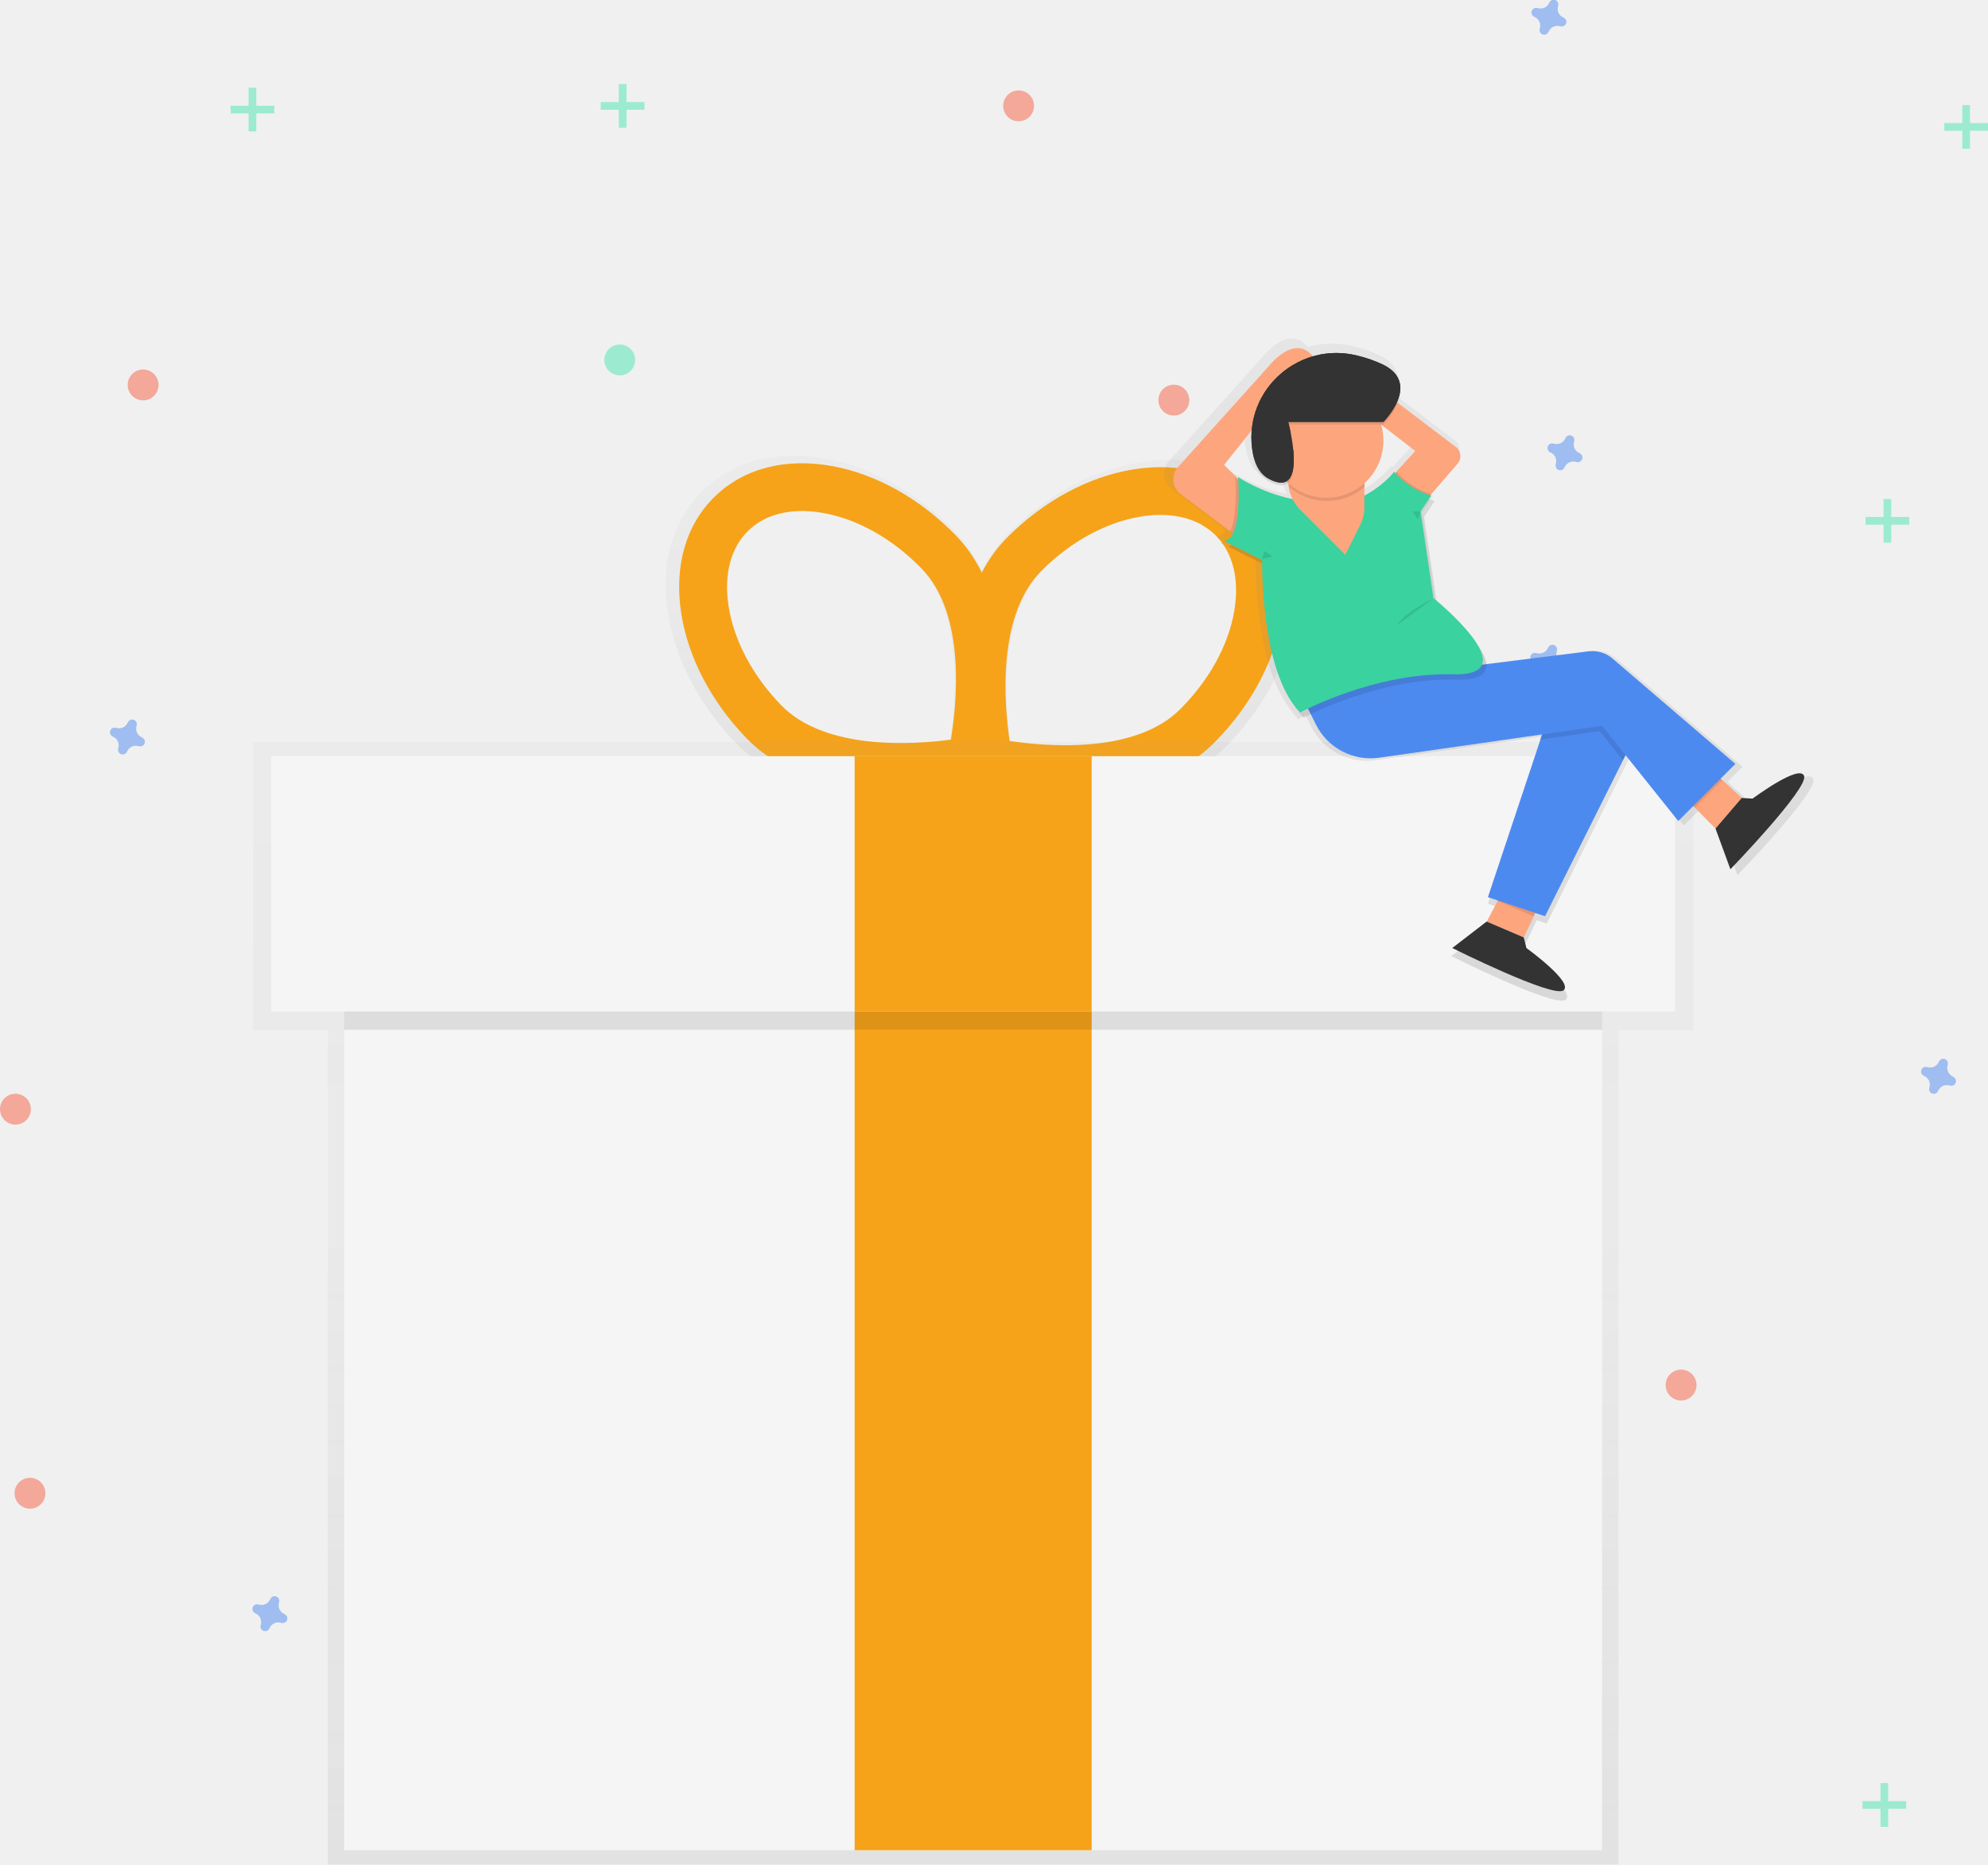
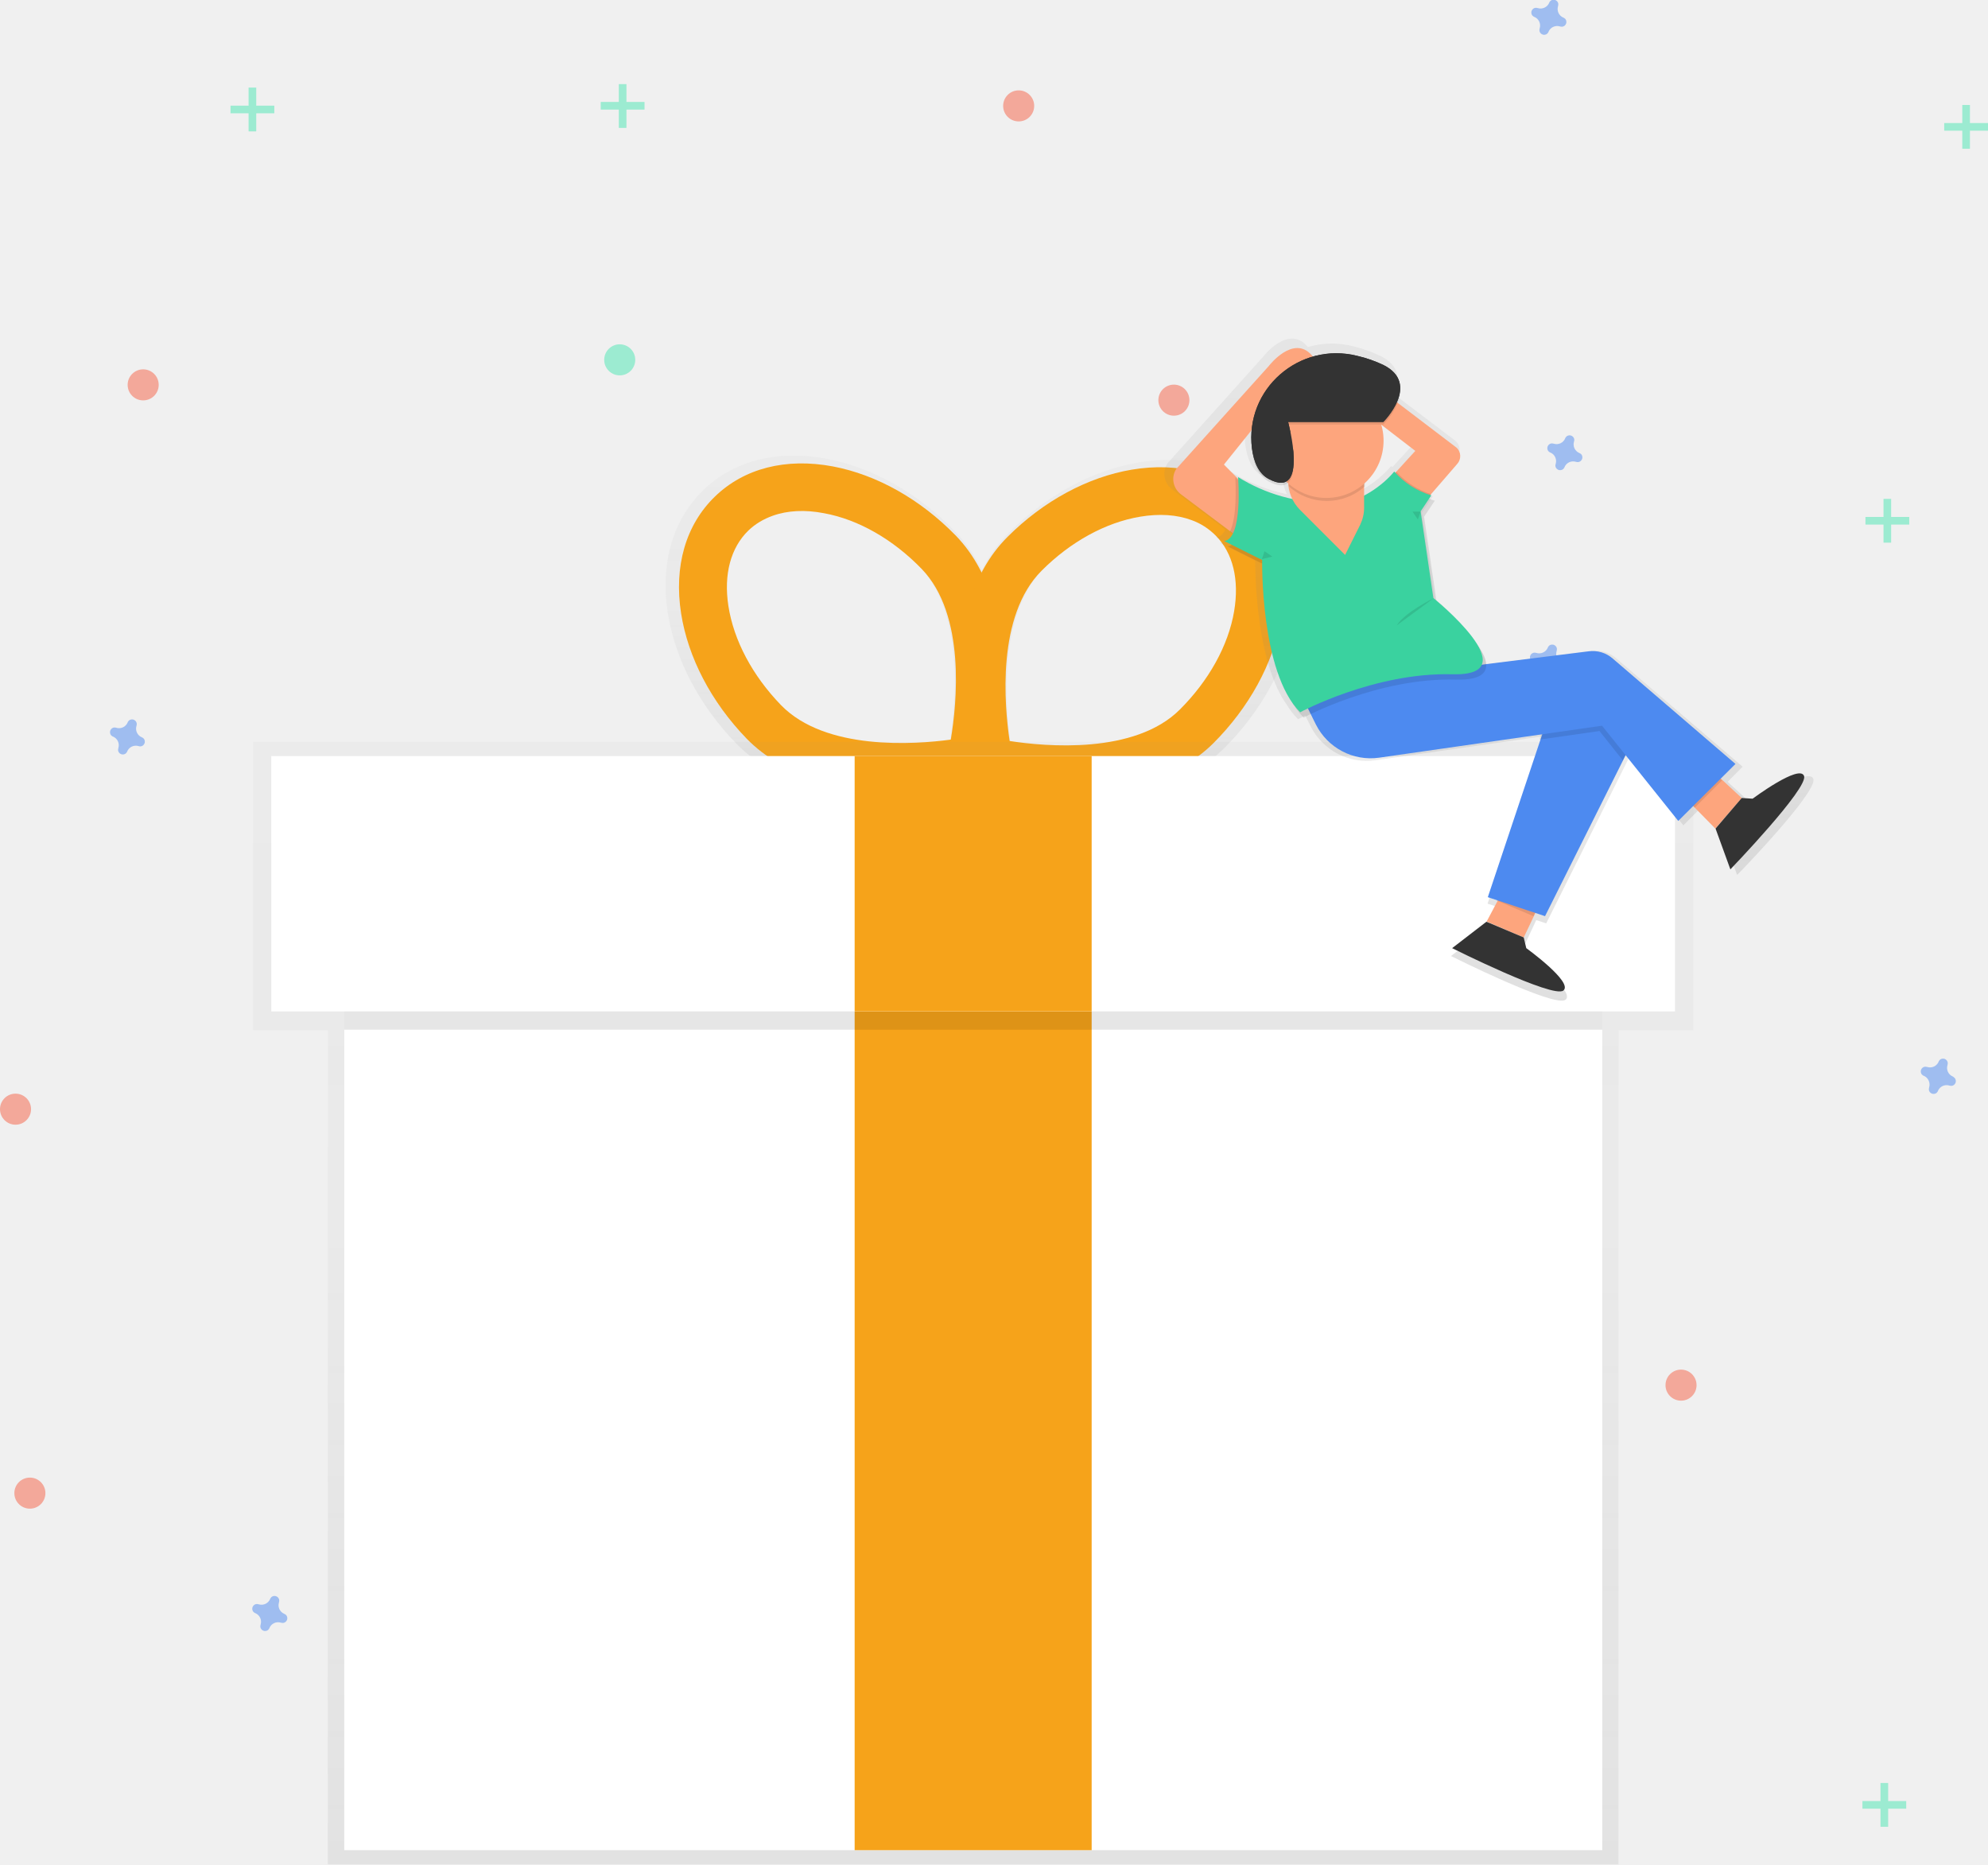
- <svg xmlns="http://www.w3.org/2000/svg" xmlns:xlink="http://www.w3.org/1999/xlink" id="e1a9485c-0f43-4303-9e0d-5e4a75181bc4" data-name="Layer 1" width="858.07" height="804.61" viewBox="0 0 858.07 804.61">
-   <defs>
-     <linearGradient id="fa2440bd-da04-40b7-bd3b-ddfb35b0a42b" x1="592.9" y1="385.11" x2="592.9" y2="236.35" gradientUnits="userSpaceOnUse">
-       <stop offset="0" stop-color="gray" stop-opacity="0.25" />
-       <stop offset="0.54" stop-color="gray" stop-opacity="0.12" />
-       <stop offset="1" stop-color="gray" stop-opacity="0.1" />
+ <svg xmlns="http://www.w3.org/2000/svg" version="1.1" id="e1a9485c-0f43-4303-9e0d-5e4a75181bc4" x="0px" y="0px" viewBox="0 0 858.1 804.6" style="enable-background:new 0 0 858.1 804.6;" xml:space="preserve">
+   <style type="text/css">
+ 	.st0{opacity:0.5;}
+ 	.st1{fill:#47E6B1;}
+ 	.st2{opacity:0.5;fill:#4D8AF0;enable-background:new    ;}
+ 	.st3{opacity:0.5;fill:#F55F44;enable-background:new    ;}
+ 	.st4{opacity:0.5;fill:#47E6B1;enable-background:new    ;}
+ 	.st5{fill:url(#SVGID_1_);}
+ 	.st6{fill:#F6A31A;}
+ 	.st7{fill:url(#SVGID_2_);}
+ 	.st8{fill:#FFFFFF;}
+ 	.st9{opacity:0.1;enable-background:new    ;}
+ 	.st10{fill:url(#SVGID_3_);}
+ 	.st11{fill:#FDA57D;}
+ 	.st12{fill:#333333;}
+ 	.st13{fill:#4D8AF0;}
+ 	.st14{fill:#3AD29F;}
+ </style>
+   <g class="st0">
+     <rect x="107.3" y="37.8" class="st1" width="3.3" height="18.9" />
+     <rect x="99.5" y="45.6" class="st1" width="18.9" height="3.3" />
+   </g>
+   <g class="st0">
+     <rect x="811.7" y="769.5" class="st1" width="3.3" height="18.9" />
+     <rect x="803.9" y="777.3" class="st1" width="18.9" height="3.3" />
+   </g>
+   <g class="st0">
+     <rect x="813" y="215.3" class="st1" width="3.3" height="18.9" />
+     <rect x="805.2" y="223.1" class="st1" width="18.9" height="3.3" />
+   </g>
+   <g class="st0">
+     <rect x="847" y="45.3" class="st1" width="3.3" height="18.9" />
+     <rect x="839.2" y="53.1" class="st1" width="18.9" height="3.3" />
+   </g>
+   <g class="st0">
+     <rect x="267.1" y="36.3" class="st1" width="3.3" height="18.9" />
+     <rect x="259.3" y="44" class="st1" width="18.9" height="3.3" />
+   </g>
+   <path class="st2" d="M61.2,318.2c-1.9-0.8-2.9-2.9-2.3-4.9c0-0.1,0.1-0.3,0.1-0.5l0,0c0.2-1.1-0.6-2.1-1.7-2.3  c-0.8-0.1-1.6,0.2-2,0.9l0,0c-0.1,0.1-0.2,0.3-0.2,0.4c-0.8,1.9-2.9,2.9-4.9,2.3c-0.1,0-0.3-0.1-0.4-0.1l0,0  c-1.1-0.2-2.1,0.6-2.3,1.7c-0.1,0.8,0.2,1.6,0.9,2l0,0c0.1,0.1,0.3,0.2,0.4,0.2c1.9,0.8,2.9,2.9,2.3,4.9c0,0.1-0.1,0.3-0.1,0.5l0,0  c-0.2,1.1,0.6,2.1,1.7,2.3c0.8,0.1,1.6-0.2,2-0.9l0,0c0.1-0.1,0.2-0.3,0.2-0.4c0.8-1.9,2.9-2.9,4.9-2.3c0.1,0,0.3,0.1,0.4,0.1l0,0  c1.1,0.2,2.1-0.6,2.3-1.7c0.1-0.8-0.2-1.6-0.9-2l0,0C61.5,318.3,61.4,318.3,61.2,318.2z" />
+   <path class="st2" d="M122.7,696.5c-1.9-0.8-2.9-2.9-2.3-4.9c0-0.1,0.1-0.3,0.1-0.5l0,0c0.2-1.1-0.6-2.1-1.7-2.3  c-0.8-0.1-1.6,0.2-2,0.9l0,0c-0.1,0.1-0.2,0.3-0.2,0.4c-0.8,1.9-2.9,2.9-4.9,2.3c-0.1,0-0.3-0.1-0.5-0.1l0,0  c-1.1-0.2-2.1,0.6-2.3,1.7c-0.1,0.8,0.2,1.6,0.9,2l0,0c0.1,0.1,0.3,0.2,0.4,0.2c1.9,0.8,2.9,2.9,2.3,4.9c0,0.1-0.1,0.3-0.1,0.5l0,0  c-0.2,1.1,0.6,2.1,1.7,2.3c0.8,0.1,1.6-0.2,2-0.9l0,0c0.1-0.1,0.2-0.3,0.2-0.4c0.8-1.9,2.9-2.9,4.9-2.3c0.1,0,0.3,0.1,0.5,0.1l0,0  c1.1,0.2,2.1-0.6,2.3-1.7c0.1-0.8-0.2-1.6-0.9-2l0,0C123,696.7,122.8,696.6,122.7,696.5z" />
+   <path class="st2" d="M681.7,195.5c-1.9-0.8-2.9-2.9-2.3-4.9c0-0.1,0.1-0.3,0.1-0.4l0,0c0.2-1.1-0.6-2.1-1.7-2.3  c-0.8-0.1-1.6,0.2-2,0.9l0,0c-0.1,0.1-0.2,0.3-0.2,0.4c-0.8,1.9-2.9,2.9-4.9,2.3c-0.1,0-0.3-0.1-0.5-0.1l0,0  c-1.1-0.2-2.1,0.6-2.3,1.7c-0.1,0.8,0.2,1.6,0.9,2l0,0c0.1,0.1,0.3,0.2,0.4,0.2c1.9,0.8,2.9,2.9,2.3,4.9c0,0.1-0.1,0.3-0.1,0.4l0,0  c-0.2,1.1,0.6,2.1,1.7,2.3c0.8,0.1,1.6-0.2,2-0.9l0,0c0.1-0.1,0.2-0.3,0.2-0.4c0.8-1.9,2.9-2.9,4.9-2.3c0.1,0,0.3,0.1,0.5,0.1l0,0  c1.1,0.2,2.1-0.6,2.3-1.7c0.1-0.8-0.2-1.6-0.9-2l0,0C682,195.7,681.8,195.6,681.7,195.5z" />
+   <path class="st2" d="M674.2,285.9c-1.9-0.8-2.9-2.9-2.3-4.9c0-0.1,0.1-0.3,0.1-0.5l0,0c0.2-1.1-0.6-2.1-1.7-2.3  c-0.8-0.1-1.6,0.2-2,0.9l0,0c-0.1,0.1-0.2,0.3-0.2,0.4c-0.8,1.9-2.9,2.9-4.9,2.3c-0.1,0-0.3-0.1-0.5-0.1l0,0  c-1.1-0.2-2.1,0.6-2.3,1.7c-0.1,0.8,0.2,1.6,0.9,2l0,0c0.1,0.1,0.3,0.2,0.4,0.2c1.9,0.8,2.9,2.9,2.3,4.9c0,0.1-0.1,0.3-0.1,0.5l0,0  c-0.2,1.1,0.6,2.1,1.7,2.3c0.8,0.1,1.6-0.2,2-0.9l0,0c0.1-0.1,0.2-0.3,0.2-0.4c0.8-1.9,2.9-2.9,4.9-2.3c0.1,0,0.3,0.1,0.5,0.1l0,0  c1.1,0.2,2.1-0.6,2.3-1.7c0.1-0.8-0.2-1.6-0.9-2l0,0C674.5,286.1,674.4,286,674.2,285.9z" />
+   <path class="st2" d="M674.8,7.6c-1.9-0.8-2.9-2.9-2.3-4.9c0-0.1,0.1-0.3,0.1-0.5l0,0c0.2-1.1-0.6-2.1-1.7-2.3  c-0.8-0.1-1.6,0.2-2,0.9l0,0c-0.1,0.1-0.2,0.3-0.2,0.4c-0.8,1.9-2.9,2.9-4.9,2.3c-0.1,0-0.3-0.1-0.5-0.1l0,0  c-1.1-0.2-2.1,0.6-2.3,1.7c-0.1,0.8,0.2,1.6,0.9,2l0,0c0.1,0.1,0.3,0.2,0.4,0.2c1.9,0.8,2.9,2.9,2.3,4.9c0,0.1-0.1,0.3-0.1,0.5l0,0  c-0.2,1.1,0.6,2.1,1.7,2.3c0.8,0.1,1.6-0.2,2-0.9l0,0c0.1-0.1,0.2-0.3,0.2-0.4c0.8-1.9,2.9-2.9,4.9-2.3c0.1,0,0.3,0.1,0.5,0.1l0,0  c1.1,0.2,2.1-0.6,2.3-1.7c0.1-0.8-0.2-1.6-0.9-2l0,0C675,7.7,674.9,7.6,674.8,7.6z" />
+   <path class="st2" d="M842.9,464.6c-1.9-0.8-2.9-2.9-2.3-4.9c0-0.1,0.1-0.3,0.1-0.5l0,0c0.2-1.1-0.6-2.1-1.7-2.3  c-0.8-0.1-1.6,0.2-2,0.9l0,0c-0.1,0.1-0.2,0.3-0.2,0.4c-0.8,1.9-2.9,2.9-4.9,2.3c-0.1,0-0.3-0.1-0.5-0.1l0,0  c-1.1-0.2-2.1,0.6-2.3,1.7c-0.1,0.8,0.2,1.6,0.9,2l0,0c0.1,0.1,0.3,0.2,0.4,0.2c1.9,0.8,2.9,3,2.3,5c0,0.1-0.1,0.3-0.1,0.5l0,0  c-0.2,1.1,0.6,2.1,1.7,2.3c0.8,0.1,1.6-0.2,2-0.9l0,0c0.1-0.1,0.2-0.3,0.2-0.4c0.8-1.9,2.9-2.9,4.9-2.3c0.1,0,0.3,0.1,0.5,0.1l0,0  c1.1,0.2,2.1-0.6,2.3-1.7c0.1-0.8-0.2-1.6-0.9-2l0,0C843.2,464.8,843.1,464.7,842.9,464.6z" />
+   <circle class="st3" cx="61.8" cy="166.1" r="6.7" />
+   <ellipse transform="matrix(1 -4.587002e-03 4.587002e-03 1 -2.9559 6.613544e-02)" class="st3" cx="12.9" cy="644.4" rx="6.7" ry="6.7" />
+   <circle class="st3" cx="439.7" cy="45.7" r="6.7" />
+   <circle class="st3" cx="506.7" cy="172.7" r="6.7" />
+   <circle class="st3" cx="6.7" cy="478.7" r="6.7" />
+   <circle class="st4" cx="267.5" cy="155.3" r="6.7" />
+   <circle class="st3" cx="725.6" cy="597.8" r="6.7" />
+   <g class="st0">
+     <linearGradient id="SVGID_1_" gradientUnits="userSpaceOnUse" x1="592.9" y1="418.78" x2="592.9" y2="567.546" gradientTransform="matrix(1 0 0 -1 -169.23 764.2098)">
+       <stop offset="0" style="stop-color:#808080;stop-opacity:0.25" />
+       <stop offset="0.54" style="stop-color:#808080;stop-opacity:0.12" />
+       <stop offset="1" style="stop-color:#808080;stop-opacity:0.1" />
    </linearGradient>
-     <linearGradient id="07fe1e9f-5680-428a-971a-ff84304916dd" x1="420.04" y1="804.61" x2="420.04" y2="320.21" xlink:href="#fa2440bd-da04-40b7-bd3b-ddfb35b0a42b" />
-     <linearGradient id="00ef2338-96af-4b11-80f8-5a4c3164adbb" x1="811.83" y1="471.54" x2="811.83" y2="185.81" xlink:href="#fa2440bd-da04-40b7-bd3b-ddfb35b0a42b" />
-   </defs>
-   <g opacity="0.5">
-     <rect x="107.3" y="37.85" width="3.33" height="18.87" fill="#47e6b1" />
-     <rect x="276.52" y="77.53" width="3.33" height="18.87" transform="translate(195.93 -230.9) rotate(90)" fill="#47e6b1" />
+     <path class="st5" d="M544.5,214.1c-12.9-12.9-31.7-18.1-53-14.5c-19.9,3.4-39.8,14.1-56,30.3c-4.7,4.7-8.7,10.2-11.7,16.1   c-3-6.1-6.9-11.7-11.6-16.7l0,0c-16-16.5-35.7-27.6-55.5-31.3c-21.2-4-40.1,0.9-53.2,13.6c-13.1,12.7-18.5,31.4-15.3,52.7   c3.1,20,13.5,40,29.5,56.5c33.6,34.6,100.6,21.1,103.4,20.5l0.8-0.2l2.6,0.6c2.8,0.6,69.6,15.3,103.8-18.7   c16.3-16.2,27.1-36.1,30.5-55.9C562.5,245.8,557.4,227,544.5,214.1z M409.9,321.3c-16.2,2.2-56.5,5.1-76.6-15.5   c-12.9-13.3-21.3-29.2-23.7-44.8c-2.2-14.2,1-26.3,8.9-34c3.1-3,6.8-5.3,10.9-6.7c6.7-2.4,14.6-2.8,23.3-1.2   c15.5,2.9,31.1,11.8,44,25.1C416.8,265,412.5,305.2,409.9,321.3z M537.6,263.4c-2.7,15.5-11.4,31.3-24.5,44.3   c-20.4,20.3-60.7,16.7-76.8,14.2c-2.4-16.2-5.9-56.5,14.5-76.8c13.1-13.1,28.9-21.7,44.4-24.3c8.7-1.5,16.7-0.9,23.3,1.6   c4.1,1.5,7.7,3.8,10.8,6.9C537.1,237.1,540.1,249.3,537.6,263.4L537.6,263.4z" />
  </g>
-   <g opacity="0.5">
-     <rect x="811.66" y="769.53" width="3.33" height="18.87" fill="#47e6b1" />
-     <rect x="980.89" y="809.21" width="3.33" height="18.87" transform="translate(1631.97 -203.59) rotate(90)" fill="#47e6b1" />
+   <path class="st6" d="M427.7,337l-6.4,1.4c-2.7,0.6-66.8,13.5-99-19.6c-15.3-15.8-25.3-35-28.3-54c-3.2-20.4,2-38.3,14.6-50.5  c12.6-12.2,30.6-16.8,50.9-13c19,3.6,37.8,14.2,53.1,29.9l0,0c32.1,33.2,17.2,96.8,16.5,99.5L427.7,337z M333.5,222.6  c-3.9,1.4-7.5,3.5-10.5,6.4c-7.6,7.4-10.7,18.9-8.6,32.5c2.3,14.9,10.4,30.1,22.7,42.8c19.2,19.8,57.8,17,73.3,14.9  c2.6-15.4,6.6-53.9-12.6-73.7l0,0c-12.3-12.7-27.3-21.3-42.1-24C347.5,219.9,339.9,220.3,333.5,222.6z" />
+   <path class="st6" d="M418.2,337.3l-1.5-6.4c-0.6-2.7-14.5-66.6,18.2-99.2l0,0c15.5-15.5,34.6-25.8,53.6-29  c20.3-3.4,38.3,1.5,50.7,13.9c12.3,12.4,17.2,30.4,13.7,50.7c-3.3,19-13.7,38-29.2,53.5c-32.7,32.5-96.5,18.5-99.3,17.9L418.2,337.3  z M514.4,224.5c-6.4-2.4-14-2.9-22.3-1.5c-14.9,2.5-30,10.8-42.5,23.3l0,0c-19.5,19.5-16.1,58-13.8,73.5c15.5,2.4,54,5.9,73.5-13.6  c12.5-12.5,20.9-27.6,23.4-42.4c2.3-13.6-0.5-25.2-8-32.7C521.8,228.2,518.3,225.9,514.4,224.5L514.4,224.5z" />
+   <g class="st0">
+     <linearGradient id="SVGID_2_" gradientUnits="userSpaceOnUse" x1="420.04" y1="-0.72" x2="420.04" y2="483.68" gradientTransform="matrix(1 0 0 -1 0 803.8898)">
+       <stop offset="0" style="stop-color:#808080;stop-opacity:0.25" />
+       <stop offset="0.54" style="stop-color:#808080;stop-opacity:0.12" />
+       <stop offset="1" style="stop-color:#808080;stop-opacity:0.1" />
+     </linearGradient>
+     <polygon class="st7" points="730.9,320.2 109.2,320.2 109.2,444.6 141.5,444.6 141.5,804.6 698.6,804.6 698.6,444.6 730.9,444.6     " />
  </g>
-   <g opacity="0.5">
-     <rect x="812.98" y="215.34" width="3.33" height="18.87" fill="#47e6b1" />
-     <rect x="982.2" y="255.02" width="3.33" height="18.87" transform="translate(1079.1 -759.09) rotate(90)" fill="#47e6b1" />
-   </g>
-   <g opacity="0.5">
-     <rect x="846.98" y="45.34" width="3.33" height="18.87" fill="#47e6b1" />
-     <rect x="1016.2" y="85.02" width="3.33" height="18.87" transform="translate(943.1 -963.09) rotate(90)" fill="#47e6b1" />
-   </g>
-   <g opacity="0.5">
-     <rect x="267.08" y="36.27" width="3.33" height="18.87" fill="#47e6b1" />
-     <rect x="436.31" y="75.96" width="3.33" height="18.87" transform="translate(354.13 -392.27) rotate(90)" fill="#47e6b1" />
-   </g>
-   <path d="M230.44,357.88a4.08,4.08,0,0,1-2.27-4.93,2,2,0,0,0,.09-.45h0a2,2,0,0,0-3.67-1.36h0a2,2,0,0,0-.23.4,4.08,4.08,0,0,1-4.93,2.27,2,2,0,0,0-.45-.09h0a2,2,0,0,0-1.36,3.67h0a2,2,0,0,0,.4.23,4.08,4.08,0,0,1,2.27,4.93,2,2,0,0,0-.09.45h0a2,2,0,0,0,3.67,1.36h0a2,2,0,0,0,.23-.4,4.08,4.08,0,0,1,4.93-2.27,2,2,0,0,0,.45.09h0a2,2,0,0,0,1.36-3.67h0A2,2,0,0,0,230.44,357.88Z" transform="translate(-169.23 -39.68)" fill="#4d8af0" opacity="0.5" />
-   <path d="M291.92,736.22a4.08,4.08,0,0,1-2.27-4.93,2,2,0,0,0,.09-.45h0a2,2,0,0,0-3.67-1.36h0a2,2,0,0,0-.23.4,4.08,4.08,0,0,1-4.93,2.27,2,2,0,0,0-.45-.09h0a2,2,0,0,0-1.36,3.67h0a2,2,0,0,0,.4.23,4.08,4.08,0,0,1,2.27,4.93,2,2,0,0,0-.09.45h0a2,2,0,0,0,3.67,1.36h0a2,2,0,0,0,.23-.4,4.08,4.08,0,0,1,4.93-2.27,2,2,0,0,0,.45.09h0a2,2,0,0,0,1.36-3.67h0A2,2,0,0,0,291.92,736.22Z" transform="translate(-169.23 -39.68)" fill="#4d8af0" opacity="0.5" />
-   <path d="M850.92,235.22a4.08,4.08,0,0,1-2.27-4.93,2,2,0,0,0,.09-.45h0a2,2,0,0,0-3.67-1.36h0a2,2,0,0,0-.23.4,4.08,4.08,0,0,1-4.93,2.27,2,2,0,0,0-.45-.09h0a2,2,0,0,0-1.36,3.67h0a2,2,0,0,0,.4.23,4.08,4.08,0,0,1,2.27,4.93,2,2,0,0,0-.09.45h0a2,2,0,0,0,3.67,1.36h0a2,2,0,0,0,.23-.4,4.08,4.08,0,0,1,4.93-2.27,2,2,0,0,0,.45.09h0a2,2,0,0,0,1.36-3.67h0A2,2,0,0,0,850.92,235.22Z" transform="translate(-169.23 -39.68)" fill="#4d8af0" opacity="0.5" />
-   <path d="M843.47,325.61a4.08,4.08,0,0,1-2.27-4.93,2,2,0,0,0,.09-.45h0a2,2,0,0,0-3.67-1.36h0a2,2,0,0,0-.23.4,4.08,4.08,0,0,1-4.93,2.27,2,2,0,0,0-.45-.09h0a2,2,0,0,0-1.36,3.67h0a2,2,0,0,0,.4.23,4.08,4.08,0,0,1,2.27,4.93,2,2,0,0,0-.09.45h0a2,2,0,0,0,3.67,1.36h0a2,2,0,0,0,.23-.4,4.08,4.08,0,0,1,4.93-2.27,2,2,0,0,0,.45.09h0a2,2,0,0,0,1.36-3.67h0A2,2,0,0,0,843.47,325.61Z" transform="translate(-169.23 -39.68)" fill="#4d8af0" opacity="0.5" />
-   <path d="M844,47.24a4.08,4.08,0,0,1-2.27-4.93,2,2,0,0,0,.09-.45h0a2,2,0,0,0-3.67-1.36h0a2,2,0,0,0-.23.4A4.08,4.08,0,0,1,833,43.18a2,2,0,0,0-.45-.09h0a2,2,0,0,0-1.36,3.67h0a2,2,0,0,0,.4.23,4.08,4.08,0,0,1,2.27,4.93,2,2,0,0,0-.09.45h0a2,2,0,0,0,3.67,1.36h0a2,2,0,0,0,.23-.4A4.08,4.08,0,0,1,842.56,51a2,2,0,0,0,.45.09h0a2,2,0,0,0,1.36-3.67h0A2,2,0,0,0,844,47.24Z" transform="translate(-169.23 -39.68)" fill="#4d8af0" opacity="0.5" />
-   <path d="M1012.16,504.28a4.08,4.08,0,0,1-2.27-4.93,2,2,0,0,0,.09-.45h0a2,2,0,0,0-3.67-1.36h0a2,2,0,0,0-.23.4,4.08,4.08,0,0,1-4.93,2.27,2,2,0,0,0-.45-.09h0a2,2,0,0,0-1.36,3.67h0a2,2,0,0,0,.4.23A4.08,4.08,0,0,1,1002,509a2,2,0,0,0-.09.45h0a2,2,0,0,0,3.67,1.36h0a2,2,0,0,0,.23-.4,4.08,4.08,0,0,1,4.93-2.27,2,2,0,0,0,.45.09h0a2,2,0,0,0,1.36-3.67h0A2,2,0,0,0,1012.16,504.28Z" transform="translate(-169.23 -39.68)" fill="#4d8af0" opacity="0.5" />
-   <circle cx="61.77" cy="166.12" r="6.66" fill="#f55f44" opacity="0.5" />
-   <circle cx="12.94" cy="644.43" r="6.66" fill="#f55f44" opacity="0.5" />
-   <circle cx="439.66" cy="45.68" r="6.66" fill="#f55f44" opacity="0.5" />
-   <circle cx="506.66" cy="172.68" r="6.66" fill="#f55f44" opacity="0.5" />
-   <circle cx="6.66" cy="478.68" r="6.66" fill="#f55f44" opacity="0.5" />
-   <circle cx="267.5" cy="155.34" r="6.66" fill="#47e6b1" opacity="0.5" />
-   <circle cx="725.6" cy="597.75" r="6.66" fill="#f55f44" opacity="0.5" />
-   <g opacity="0.5">
-     <path d="M713.77,253.75c-12.9-12.94-31.71-18.09-53-14.5-19.89,3.36-39.79,14.13-56,30.33a65.49,65.49,0,0,0-11.72,16.08A65.64,65.64,0,0,0,581.43,269h0c-16-16.47-35.67-27.58-55.5-31.29-21.19-4-40.08.86-53.2,13.58S454.18,282.74,457.48,304C460.56,324,471,344,487,360.49,520.58,395.13,587.59,381.6,590.43,381l.84-.17,2.58.59c2.83.64,69.59,15.32,103.75-18.73,16.25-16.19,27.08-36.06,30.51-55.94C731.76,285.52,726.67,266.69,713.77,253.75ZM579.08,361c-16.19,2.18-56.55,5.14-76.59-15.53-12.88-13.29-21.31-29.19-23.71-44.75-2.2-14.2,1-26.27,8.94-34a29.93,29.93,0,0,1,10.92-6.69c6.68-2.37,14.63-2.81,23.32-1.18,15.48,2.89,31.1,11.81,44,25.1C586,304.67,581.76,344.92,579.08,361Zm127.78-57.93c-2.67,15.52-11.37,31.26-24.48,44.33-20.4,20.33-60.7,16.67-76.84,14.21-2.41-16.16-5.94-56.47,14.45-76.8,13.11-13.07,28.88-21.71,44.41-24.34,8.72-1.47,16.66-.9,23.3,1.58a29.93,29.93,0,0,1,10.8,6.88C706.33,276.82,709.3,288.94,706.86,303.09Z" transform="translate(-169.23 -39.68)" fill="url(#fa2440bd-da04-40b7-bd3b-ddfb35b0a42b)" />
-   </g>
-   <path d="M596.91,376.65,590.53,378c-2.71.57-66.83,13.51-99-19.63-15.28-15.76-25.31-34.95-28.26-54-3.15-20.38,2-38.31,14.58-50.48s30.64-16.78,50.91-13c19,3.55,37.84,14.18,53.11,29.94h0c32.12,33.15,17.18,96.83,16.52,99.52ZM502.7,262.26a28.64,28.64,0,0,0-10.45,6.4c-7.62,7.38-10.66,18.93-8.56,32.52,2.3,14.89,10.36,30.1,22.69,42.82,19.17,19.78,57.79,17,73.28,14.86,2.57-15.41,6.61-53.93-12.56-73.71h0c-12.33-12.72-27.28-21.25-42.09-24C516.71,259.57,509.1,260,502.7,262.26Z" transform="translate(-169.23 -39.68)" fill="#f6a31a" />
-   <path d="M587.45,376.93,586,370.57c-.61-2.71-14.45-66.64,18.24-99.22h0c15.54-15.5,34.59-25.8,53.62-29,20.33-3.44,38.33,1.49,50.68,13.87s17.21,30.4,13.71,50.72c-3.28,19-13.65,38-29.19,53.53C660.39,393,596.51,379,593.8,378.38Zm96.17-112.75c-6.36-2.38-14-2.93-22.29-1.52-14.86,2.51-30,10.78-42.5,23.29h0c-19.51,19.45-16.14,58-13.83,73.49,15.45,2.35,54,5.86,73.53-13.6,12.55-12.51,20.87-27.57,23.43-42.42,2.34-13.55-.5-25.15-8-32.66A28.64,28.64,0,0,0,683.61,264.18Z" transform="translate(-169.23 -39.68)" fill="#f6a31a" />
-   <g opacity="0.5">
-     <polygon points="730.87 320.21 109.21 320.21 109.21 444.6 141.51 444.6 141.51 804.61 698.57 804.61 698.57 444.6 730.87 444.6 730.87 320.21" fill="url(#07fe1e9f-5680-428a-971a-ff84304916dd)" />
-   </g>
-   <rect x="148.56" y="357.82" width="542.96" height="440.67" fill="#f5f5f5" />
-   <rect x="368.89" y="436.51" width="102.3" height="361.98" fill="#f6a31a" />
-   <rect x="148.56" y="334.21" width="542.96" height="110.17" opacity="0.1" />
-   <rect x="117.08" y="326.34" width="605.91" height="110.17" fill="#f5f5f5" />
-   <rect x="368.89" y="326.34" width="102.3" height="110.17" fill="#f6a31a" />
-   <path d="M951.92,375.92C950,370.37,929,386,929,386l-4.84-.29-9.31-8.62,6.5-6.5-54.59-46.79a13.77,13.77,0,0,0-10.67-3.21l-45.37,5.67c-.19-2.6-1.8-5.69-4.06-8.84-4.65-7.63-14.45-16.26-18.08-19.33l-5.53-37.31,4.7-7.05a23.73,23.73,0,0,1-2.56-.86l1-1.49-.37-.1.47-.54-.06,0L798,237.16a5.14,5.14,0,0,0-.39-7.12l-26.21-19.88a14.45,14.45,0,0,0,1.12-6c.2-4-1.56-8-7.5-10.94a57.9,57.9,0,0,0-11.48-4.05,37.67,37.67,0,0,0-19.85.29l-.34-.4c-8.07-9.22-18.64,4-19.05,4.55l-41.34,46A8.4,8.4,0,0,0,675,250.81l21.88,16.41-.07.14,1.24.93c-.94,1.84-2.19,3.07-3.86,3.25l3.35,1.68a3.86,3.86,0,0,1-1.78.67l15.34,7.67c0,8,.82,44.47,13.79,62.39A33.13,33.13,0,0,0,729.6,350s1.1-.6,3.12-1.57l2.32,4.63a27.11,27.11,0,0,0,28.09,14.72l72-10.29-.76,2.29.41-.06-23.34,70,3.86,1.29-.07.14.54.23-4.85,9.17-15.28,11.75S840.3,474.69,845,471.16s-16.46-18.81-16.46-18.81l-1.18-4.7,5.14-10.85,4.31,1.44L871.42,369h0l1.18-2.35L896,395.94l6.6-6.6.71.72.06-.06,9.15,9.26,6.63,18.1S953.87,381.46,951.92,375.92ZM770.24,241.31l-.46-.53a43.89,43.89,0,0,1-13.23,10.58v-3.85l.26-.23v-1.67A25.4,25.4,0,0,0,764,219.82l15.19,11.69Zm-51.61-43.4-.37-.37.37.36Zm-12.15,24.48q-.15,1.82-.12,3.68a38.28,38.28,0,0,0,.3,5.37c.78,6.22,3,11.3,7.6,13.72,4,2.1,6.63,2,8.31.55l.18.16a18,18,0,0,0,1.86,7,74,74,0,0,1-24.17-9.73s0,.31.06.87l-6.29-6.29Z" transform="translate(-169.23 -39.68)" fill="url(#00ef2338-96af-4b11-80f8-5a4c3164adbb)" />
-   <polygon points="651.99 378.3 641.71 397.71 657.69 404.56 667.97 382.87 651.99 378.3" fill="#fda57d" />
-   <path d="M826.92,444.24l1.14,4.57s20.55,14.84,16,18.27-48-18.27-48-18.27l14.84-11.42Z" transform="translate(-169.23 -39.68)" fill="#333" />
-   <polygon points="666.87 384.88 650.71 379.49 645.9 388.57 661.88 395.43 666.87 384.88" opacity="0.1" />
-   <polygon points="725 341.94 740.43 357.56 751.76 344.37 734.15 328.06 725 341.94" fill="#fda57d" />
-   <polygon points="734.78 328.82 725.63 342.7 731.48 348.63 743.35 336.76 734.78 328.82" opacity="0.1" />
-   <path d="M921,384.05l4.7.28s20.32-15.15,22.22-9.77-31.8,40.27-31.8,40.27l-6.44-17.58Z" transform="translate(-169.23 -39.68)" fill="#333" />
-   <path d="M774.66,267.22l23.72-27.44a5,5,0,0,0-.38-6.91l-51.61-39.14-6.28,9.78,40,30.79-17,18.62Z" transform="translate(-169.23 -39.68)" fill="#fda57d" />
-   <path d="M771.94,243.31l-8.3,9.1,11.53,14.31L787.06,253A34.67,34.67,0,0,1,771.94,243.31Z" transform="translate(-169.23 -39.68)" opacity="0.1" />
-   <path d="M705.78,273.18,678.93,253a8.16,8.16,0,0,1-2-10.87l40.18-44.71,8.22,8.22-27.75,34.64L714,256.75Z" transform="translate(-169.23 -39.68)" fill="#fda57d" />
-   <path d="M700.12,269.13l4.39,3.3L712.73,256l-10.32-10.32C702.63,249.18,703.25,262.76,700.12,269.13Z" transform="translate(-169.23 -39.68)" opacity="0.1" />
-   <polygon points="666.87 313.25 642.22 387.19 666.87 395.41 707.95 313.25 675.09 305.04 666.87 313.25" fill="#4d8af0" />
-   <polygon points="665.73 315.53 664.5 319.23 690.38 315.53 700.49 328.17 706.81 315.53 673.94 307.32 665.73 315.53" opacity="0.1" />
-   <path d="M717.07,197.51s10.53-13.57,18.52-4.44S723,203.34,723,203.34Z" transform="translate(-169.23 -39.68)" fill="#fda57d" />
-   <path d="M729.29,336.5l7.94,15.89a26.34,26.34,0,0,0,27.28,14.29l96.23-13.75L893.61,394l24.65-24.65-53-45.45a13.37,13.37,0,0,0-10.36-3.12Z" transform="translate(-169.23 -39.68)" fill="#4d8af0" />
-   <path d="M705.14,247.87s2.16,26.68-6.05,27.6l16.43,8.22s-.91,48.38,16.43,65.73c0,0,32-17.34,65.73-16.43s-8.22-32.86-8.22-32.86l-5.55-37.4,4.57-6.85a34.33,34.33,0,0,1-16-10.28h0c-4.57,5.71-15,13.45-24.12,13.45h-3.93c-13.53,0-27.92-2.73-39.32-10Z" transform="translate(-169.23 -39.68)" opacity="0.1" />
-   <path d="M703.62,245.59s2.16,26.68-6.05,27.6L714,281.4s-.91,48.38,16.43,65.73c0,0,32-17.34,65.73-16.43s-8.22-32.86-8.22-32.86l-5.55-37.4,4.57-6.85a34.33,34.33,0,0,1-16-10.28h0c-4.57,5.71-15,13.45-24.12,13.45h-3.93a74.73,74.73,0,0,1-39.32-11.17Z" transform="translate(-169.23 -39.68)" fill="#3ad29f" />
-   <path d="M725.26,238.07v9.17a17.53,17.53,0,0,0,5.13,12.39l19.51,19.51,6.5-13a16.29,16.29,0,0,0,1.72-7.29v-20.8Z" transform="translate(-169.23 -39.68)" fill="#fda57d" />
-   <path d="M725.51,248.63c0,.34,0,.67,0,1a24.64,24.64,0,0,0,32.83,0V239.46H725.51Z" transform="translate(-169.23 -39.68)" opacity="0.1" />
-   <circle cx="572.46" cy="190.17" r="24.65" fill="#fda57d" />
-   <path d="M725.26,222.9h41.08s16.43-16.43,0-24.65a56.24,56.24,0,0,0-11.15-3.94c-25-6.34-48.74,14.33-45.53,39.91.76,6,2.93,11,7.38,13.32C734.39,256.68,725.26,222.9,725.26,222.9Z" transform="translate(-169.23 -39.68)" opacity="0.1" />
-   <path d="M725.26,221.76h41.08s16.43-16.43,0-24.65a56.24,56.24,0,0,0-11.15-3.94c-25-6.34-48.74,14.33-45.53,39.91.76,6,2.93,11,7.38,13.32C734.39,255.54,725.26,221.76,725.26,221.76Z" transform="translate(-169.23 -39.68)" fill="#333" />
-   <ellipse cx="557.23" cy="190.49" rx="2.28" ry="4" fill="#fda57d" />
-   <polygon points="544.67 241.3 545.81 237.87 549.23 240.16 544.67 241.3" opacity="0.1" />
-   <path d="M788,297.85s-12.43,6-15.86,11.67" transform="translate(-169.23 -39.68)" opacity="0.1" />
-   <polygon points="613.17 220.75 612.03 224.17 609.74 220.75 613.17 220.75" opacity="0.1" />
-   <path d="M725.26,221.76h41.08s16.43-16.43,0-24.65a56.24,56.24,0,0,0-11.15-3.94c-25-6.34-48.74,14.33-45.53,39.91.76,6,2.93,11,7.38,13.32C734.39,255.54,725.26,221.76,725.26,221.76Z" transform="translate(-169.23 -39.68)" fill="#333" />
+   <rect x="148.6" y="357.8" class="st8" width="543" height="440.7" />
+   <rect x="368.9" y="436.5" class="st6" width="102.3" height="362" />
+   <rect x="148.6" y="334.2" class="st9" width="543" height="110.2" />
+   <rect x="117.1" y="326.3" class="st8" width="605.9" height="110.2" />
+   <rect x="368.9" y="326.3" class="st6" width="102.3" height="110.2" />
+   <linearGradient id="SVGID_3_" gradientUnits="userSpaceOnUse" x1="811.828" y1="332.352" x2="811.828" y2="618.088" gradientTransform="matrix(1 0 0 -1 -169.23 764.2098)">
+     <stop offset="0" style="stop-color:#808080;stop-opacity:0.25" />
+     <stop offset="0.54" style="stop-color:#808080;stop-opacity:0.12" />
+     <stop offset="1" style="stop-color:#808080;stop-opacity:0.1" />
+   </linearGradient>
+   <path class="st10" d="M782.7,336.2c-1.9-5.6-22.9,10.1-22.9,10.1l-4.8-0.3l-9.3-8.6l6.5-6.5l-54.6-46.8c-2.9-2.5-6.8-3.7-10.7-3.2  l-45.4,5.7c-0.2-2.6-1.8-5.7-4.1-8.8c-4.7-7.6-14.5-16.3-18.1-19.3l-5.5-37.3l4.7-7.1c-0.9-0.2-1.7-0.5-2.6-0.9l1-1.5l-0.4-0.1  l0.5-0.5H617l11.8-13.6c1.8-2.1,1.6-5.2-0.4-7.1l-26.2-19.9c0.8-1.9,1.2-3.9,1.1-6c0.2-4-1.6-8-7.5-10.9c-3.7-1.7-7.5-3.1-11.5-4.1  c-6.5-1.7-13.4-1.6-19.8,0.3l-0.3-0.4c-8.1-9.2-18.6,4-19,4.6l-41.3,46c-2.3,3.7-1.5,8.6,2,11.2l21.9,16.4l-0.1,0.1l1.2,0.9  c-0.9,1.8-2.2,3.1-3.9,3.3l3.3,1.7c-0.5,0.4-1.1,0.6-1.8,0.7l15.3,7.7c0,8,0.8,44.5,13.8,62.4c1.3,2.2,2.9,4.2,4.7,6  c0,0,1.1-0.6,3.1-1.6l2.3,4.6c5.2,10.4,16.5,16.4,28.1,14.7l72-10.3l-0.8,2.3l0.4-0.1l-23.3,70l3.9,1.3l-0.1,0.1l0.5,0.2l-4.8,9.2  l-15.3,11.8c0,0,44.7,22.4,49.4,18.9s-16.5-18.8-16.5-18.8l-1.2-4.7l5.1-10.9l4.3,1.4l34.6-69.2l0,0l1.2-2.4l23.4,29.3l6.6-6.6  l0.7,0.7l0.1-0.1l9.2,9.3l6.6,18.1C749.9,377.7,784.6,341.8,782.7,336.2z M601,201.6l-0.5-0.5c-3.7,4.4-8.2,7.9-13.2,10.6v-3.9  l0.3-0.2v-1.7c7.1-6.5,9.9-16.5,7.2-25.8l15.2,11.7L601,201.6z M549.4,158.2l-0.4-0.4L549.4,158.2L549.4,158.2z M537.3,182.7  c-0.1,1.2-0.1,2.4-0.1,3.7c0,1.8,0.1,3.6,0.3,5.4c0.8,6.2,3,11.3,7.6,13.7c4,2.1,6.6,2,8.3,0.6l0.2,0.2c0.1,2.4,0.8,4.8,1.9,7  c-8.6-1.8-16.8-5.1-24.2-9.7c0,0,0,0.3,0.1,0.9L525,198L537.3,182.7z" />
+   <polygon class="st11" points="652,378.3 641.7,397.7 657.7,404.6 668,382.9 " />
+   <path class="st12" d="M657.7,404.6l1.1,4.6c0,0,20.5,14.8,16,18.3s-48-18.3-48-18.3l14.8-11.4L657.7,404.6z" />
+   <polygon class="st9" points="666.9,384.9 650.7,379.5 645.9,388.6 661.9,395.4 " />
+   <polygon class="st11" points="725,341.9 740.4,357.6 751.8,344.4 734.2,328.1 " />
+   <polygon class="st9" points="734.8,328.8 725.6,342.7 731.5,348.6 743.3,336.8 " />
+   <path class="st12" d="M751.8,344.4l4.7,0.3c0,0,20.3-15.1,22.2-9.8s-31.8,40.3-31.8,40.3l-6.4-17.6L751.8,344.4z" />
+   <path class="st11" d="M605.4,227.5l23.7-27.4c1.7-2,1.6-5.1-0.4-6.9L577.2,154l-6.3,9.8l40,30.8l-17,18.6L605.4,227.5z" />
+   <path class="st9" d="M602.7,203.6l-8.3,9.1l11.5,14.3l11.9-13.7C612,211.5,606.8,208.1,602.7,203.6z" />
+   <path class="st11" d="M536.6,233.5l-26.9-20.2c-3.4-2.6-4.3-7.3-2-10.9l40.2-44.7l8.2,8.2l-27.8,34.6l16.4,16.5L536.6,233.5z" />
+   <path class="st9" d="M530.9,229.4l4.4,3.3l8.2-16.4L533.2,206C533.4,209.5,534,223.1,530.9,229.4z" />
+   <polygon class="st13" points="666.9,313.3 642.2,387.2 666.9,395.4 708,313.3 675.1,305 " />
+   <polygon class="st9" points="665.7,315.5 664.5,319.2 690.4,315.5 700.5,328.2 706.8,315.5 673.9,307.3 " />
+   <path class="st11" d="M547.8,157.8c0,0,10.5-13.6,18.5-4.4s-12.6,10.3-12.6,10.3L547.8,157.8z" />
+   <path class="st13" d="M560.1,296.8l7.9,15.9c5.1,10.1,16.1,15.9,27.3,14.3l96.2-13.8l32.9,41.1l24.7-24.6l-53-45.5  c-2.9-2.5-6.6-3.6-10.4-3.1L560.1,296.8z" />
+   <path class="st9" d="M535.9,208.2c0,0,2.2,26.7-6,27.6l16.4,8.2c0,0-0.9,48.4,16.4,65.7c0,0,32-17.3,65.7-16.4s-8.2-32.9-8.2-32.9  l-5.5-37.4l4.6-6.9c-6.2-1.9-11.7-5.4-16-10.3l0,0c-4.6,5.7-15,13.5-24.1,13.5h-3.9c-13.5,0-27.9-2.7-39.3-10L535.9,208.2z" />
+   <path class="st14" d="M534.4,205.9c0,0,2.2,26.7-6,27.6l16.4,8.2c0,0-0.9,48.4,16.4,65.7c0,0,32-17.3,65.7-16.4s-8.2-32.9-8.2-32.9  l-5.5-37.4l4.6-6.9c-6.2-1.9-11.7-5.4-16-10.3l0,0c-4.6,5.7-15,13.5-24.1,13.5h-3.9C559.8,217.1,546.2,213.2,534.4,205.9  L534.4,205.9z" />
+   <path class="st11" d="M556,198.4v9.2c0,4.6,1.8,9.1,5.1,12.4l19.5,19.5l6.5-13c1.1-2.3,1.7-4.8,1.7-7.3v-20.8L556,198.4z" />
+   <path class="st9" d="M556.3,208.9c0,0.3,0,0.7,0,1c9.3,8.4,23.5,8.4,32.8,0v-10.2h-32.8V208.9z" />
+   <circle class="st11" cx="572.5" cy="190.2" r="24.7" />
+   <path class="st9" d="M556,183.2h41.1c0,0,16.4-16.4,0-24.6c-3.6-1.7-7.3-3-11.2-3.9c-25-6.3-48.7,14.3-45.5,39.9  c0.8,6,2.9,11,7.4,13.3C565.2,217,556,183.2,556,183.2z" />
+   <path class="st12" d="M556,182.1h41.1c0,0,16.4-16.4,0-24.6c-3.6-1.7-7.3-3-11.2-3.9c-25-6.3-48.7,14.3-45.5,39.9  c0.8,6,2.9,11,7.4,13.3C565.2,215.9,556,182.1,556,182.1z" />
+   <ellipse class="st11" cx="557.2" cy="190.5" rx="2.3" ry="4" />
+   <polygon class="st9" points="544.7,241.3 545.8,237.9 549.2,240.2 " />
+   <path class="st9" d="M618.8,258.2c0,0-12.4,6-15.9,11.7" />
+   <polygon class="st9" points="613.2,220.8 612,224.2 609.7,220.8 " />
+   <path class="st12" d="M556,182.1h41.1c0,0,16.4-16.4,0-24.6c-3.6-1.7-7.3-3-11.2-3.9c-25-6.3-48.7,14.3-45.5,39.9  c0.8,6,2.9,11,7.4,13.3C565.2,215.9,556,182.1,556,182.1z" />
</svg>
